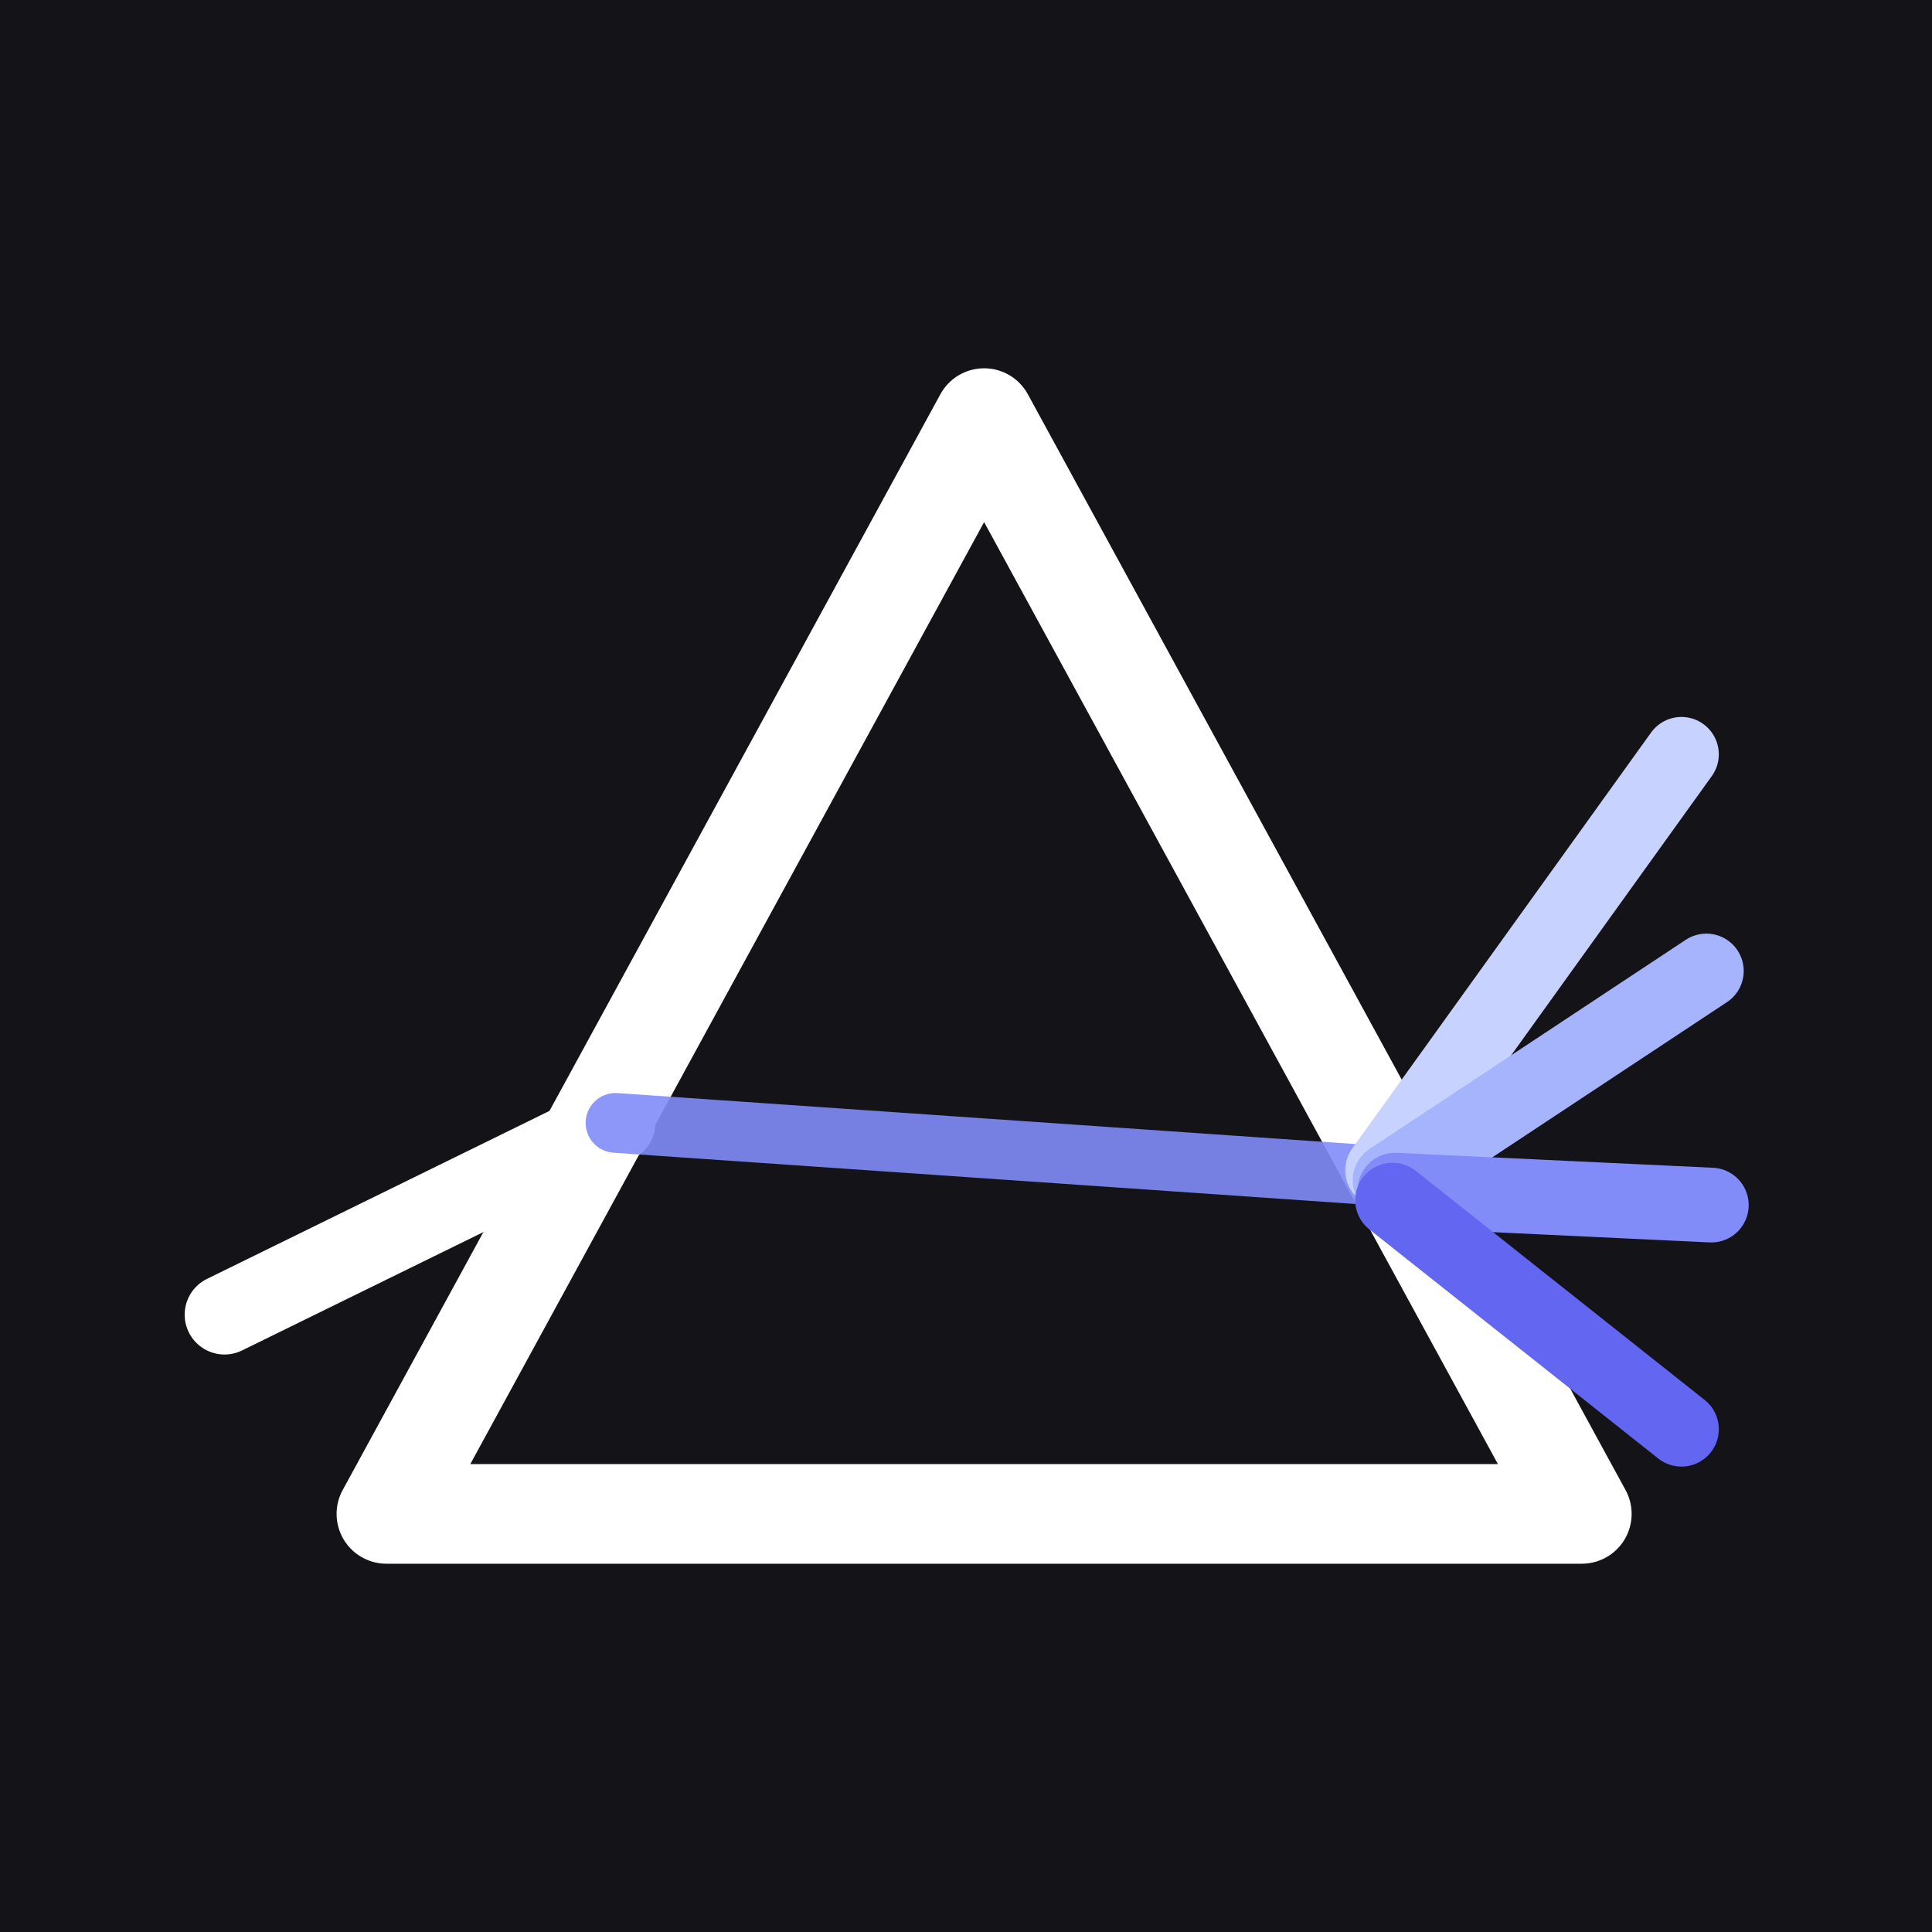
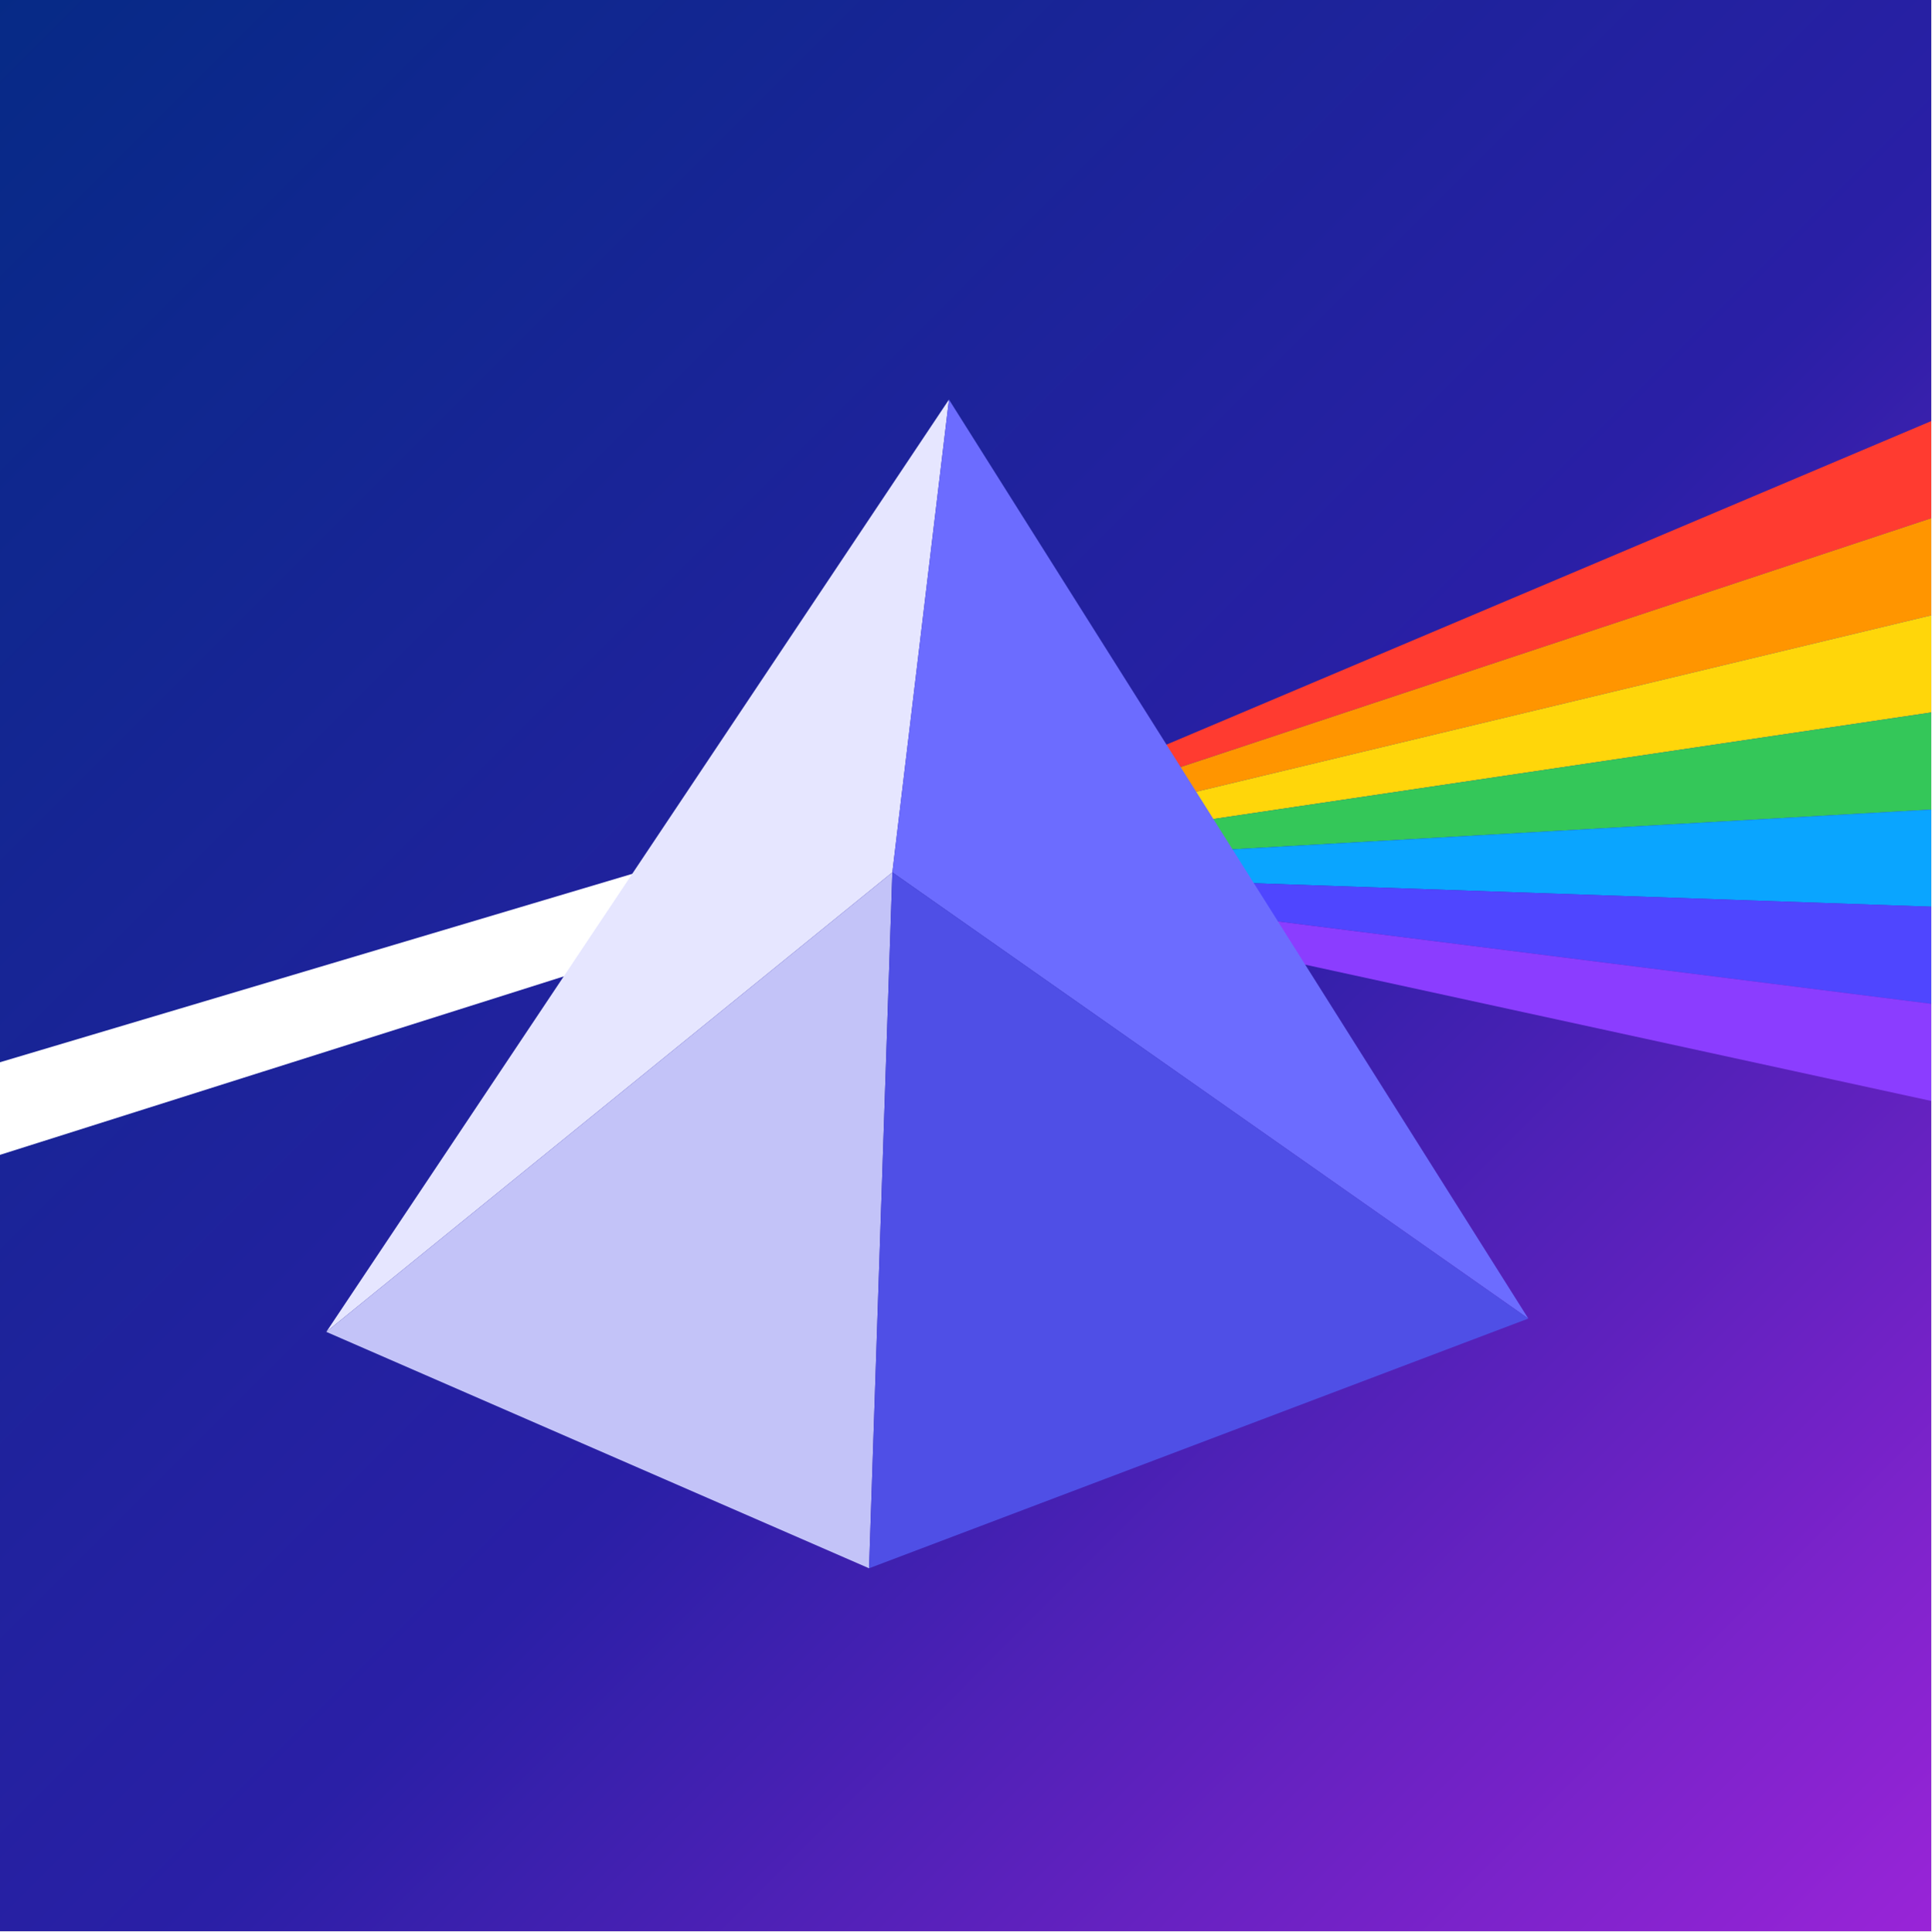
- <svg xmlns="http://www.w3.org/2000/svg" viewBox="0 0 128 128" width="128" height="128" role="img" aria-label="UIPrism">
-   <rect x="0" y="0" width="128" height="128" rx="0" fill="#141418" />
-   <g transform="translate(12.4 14.5) scale(1.65)">
-     <path d="M32 8 56 52H8Z" fill="none" stroke="#FFFFFF" stroke-width="4" stroke-linejoin="round" />
-     <path d="M1.5 44 17.2 36.3" stroke="#FFFFFF" stroke-width="3.2" stroke-linecap="round" fill="none" />
-     <path d="M17.2 36.3 47.6 38.4" stroke="#818CF8" stroke-width="2.4" stroke-linecap="round" fill="none" opacity="0.9" />
-     <g stroke-width="3" stroke-linecap="round" fill="none">
-       <path d="M48 38.2 60 21.5" stroke="#C7D2FE" />
-       <path d="M48.3 38.6 61 30.2" stroke="#A5B4FC" />
-       <path d="M48.5 39 61.2 39.6" stroke="#818CF8" />
-       <path d="M48.4 39.4 60 48.6" stroke="#6366F1" />
+ <svg xmlns="http://www.w3.org/2000/svg" viewBox="0 0 580 580" width="580" height="580" role="img" aria-label="UIPrism">
+   <defs>
+     <linearGradient id="bg" x1="0" y1="0" x2="1" y2="1">
+       <stop offset="0" stop-color="#062A86" />
+       <stop offset=".55" stop-color="#2A1FA6" />
+       <stop offset="1" stop-color="#9A24D8" />
+     </linearGradient>
+     <clipPath id="r">
+       <rect width="580" height="580" rx="0" />
+     </clipPath>
+   </defs>
+   <g clip-path="url(#r)">
+     <rect width="580" height="580" fill="url(#bg)" />
+     <g>
+       <path d="M340 228.0L600 118.0L600 149.0L340 235.2Z" fill="#FF3B30" />
+       <path d="M340 235.2L600 149.0L600 180.0L340 242.4Z" fill="#FF9500" />
+       <path d="M340 242.4L600 180.0L600 211.0L340 249.6Z" fill="#FFD60A" />
+       <path d="M340 249.6L600 211.0L600 242.0L340 256.8Z" fill="#34C759" />
+       <path d="M340 256.8L600 242.0L600 273.0L340 264.0Z" fill="#0AA5FF" />
+       <path d="M340 264.0L600 273.0L600 304.0L340 271.2Z" fill="#4F46FF" />
+       <path d="M340 271.2L600 304.0L600 335.0L340 278.4Z" fill="#8B3DFF" />
    </g>
+     <path d="M-10 322L235 249L268 262L-10 350Z" fill="#fff" />
+     <path d="M285 120L98 400L268 262Z" fill="#E6E6FF" />
+     <path d="M268 262L98 400L261 471Z" fill="#C3C3F8" />
+     <path d="M285 120L459 396L268 262Z" fill="#6C6CFF" />
+     <path d="M268 262L459 396L261 471Z" fill="#4F4FE6" />
  </g>
</svg>
